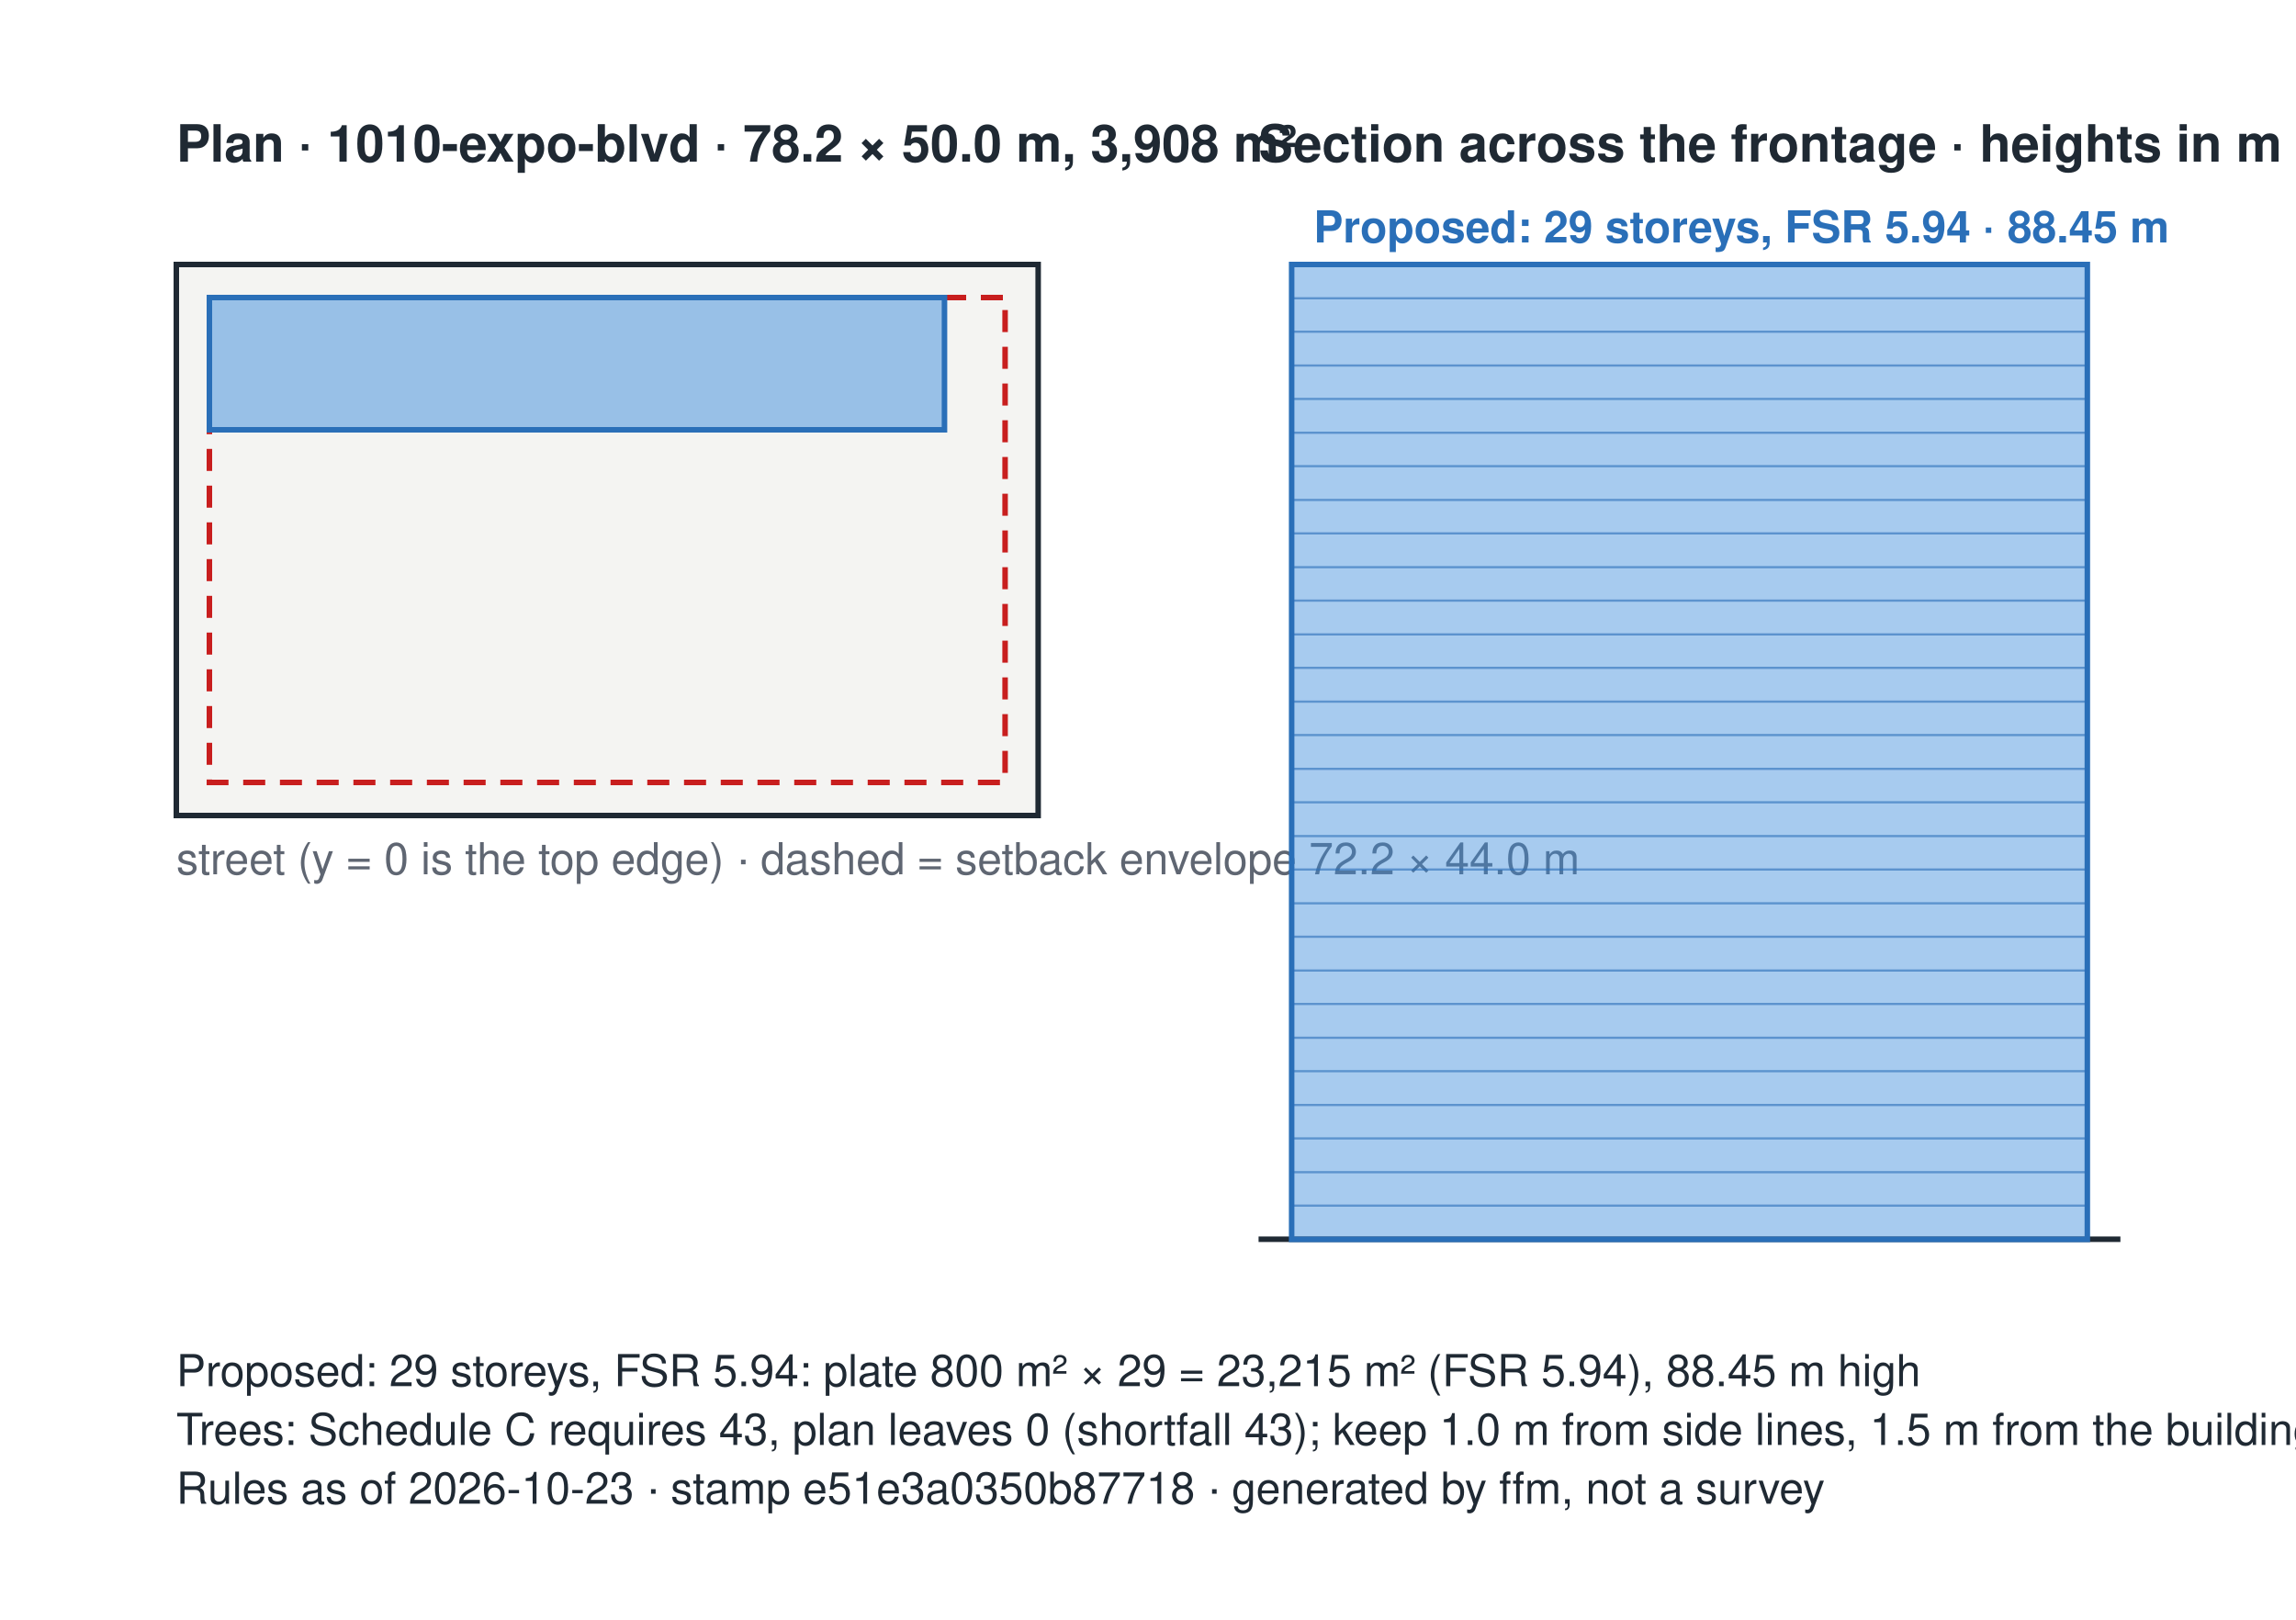
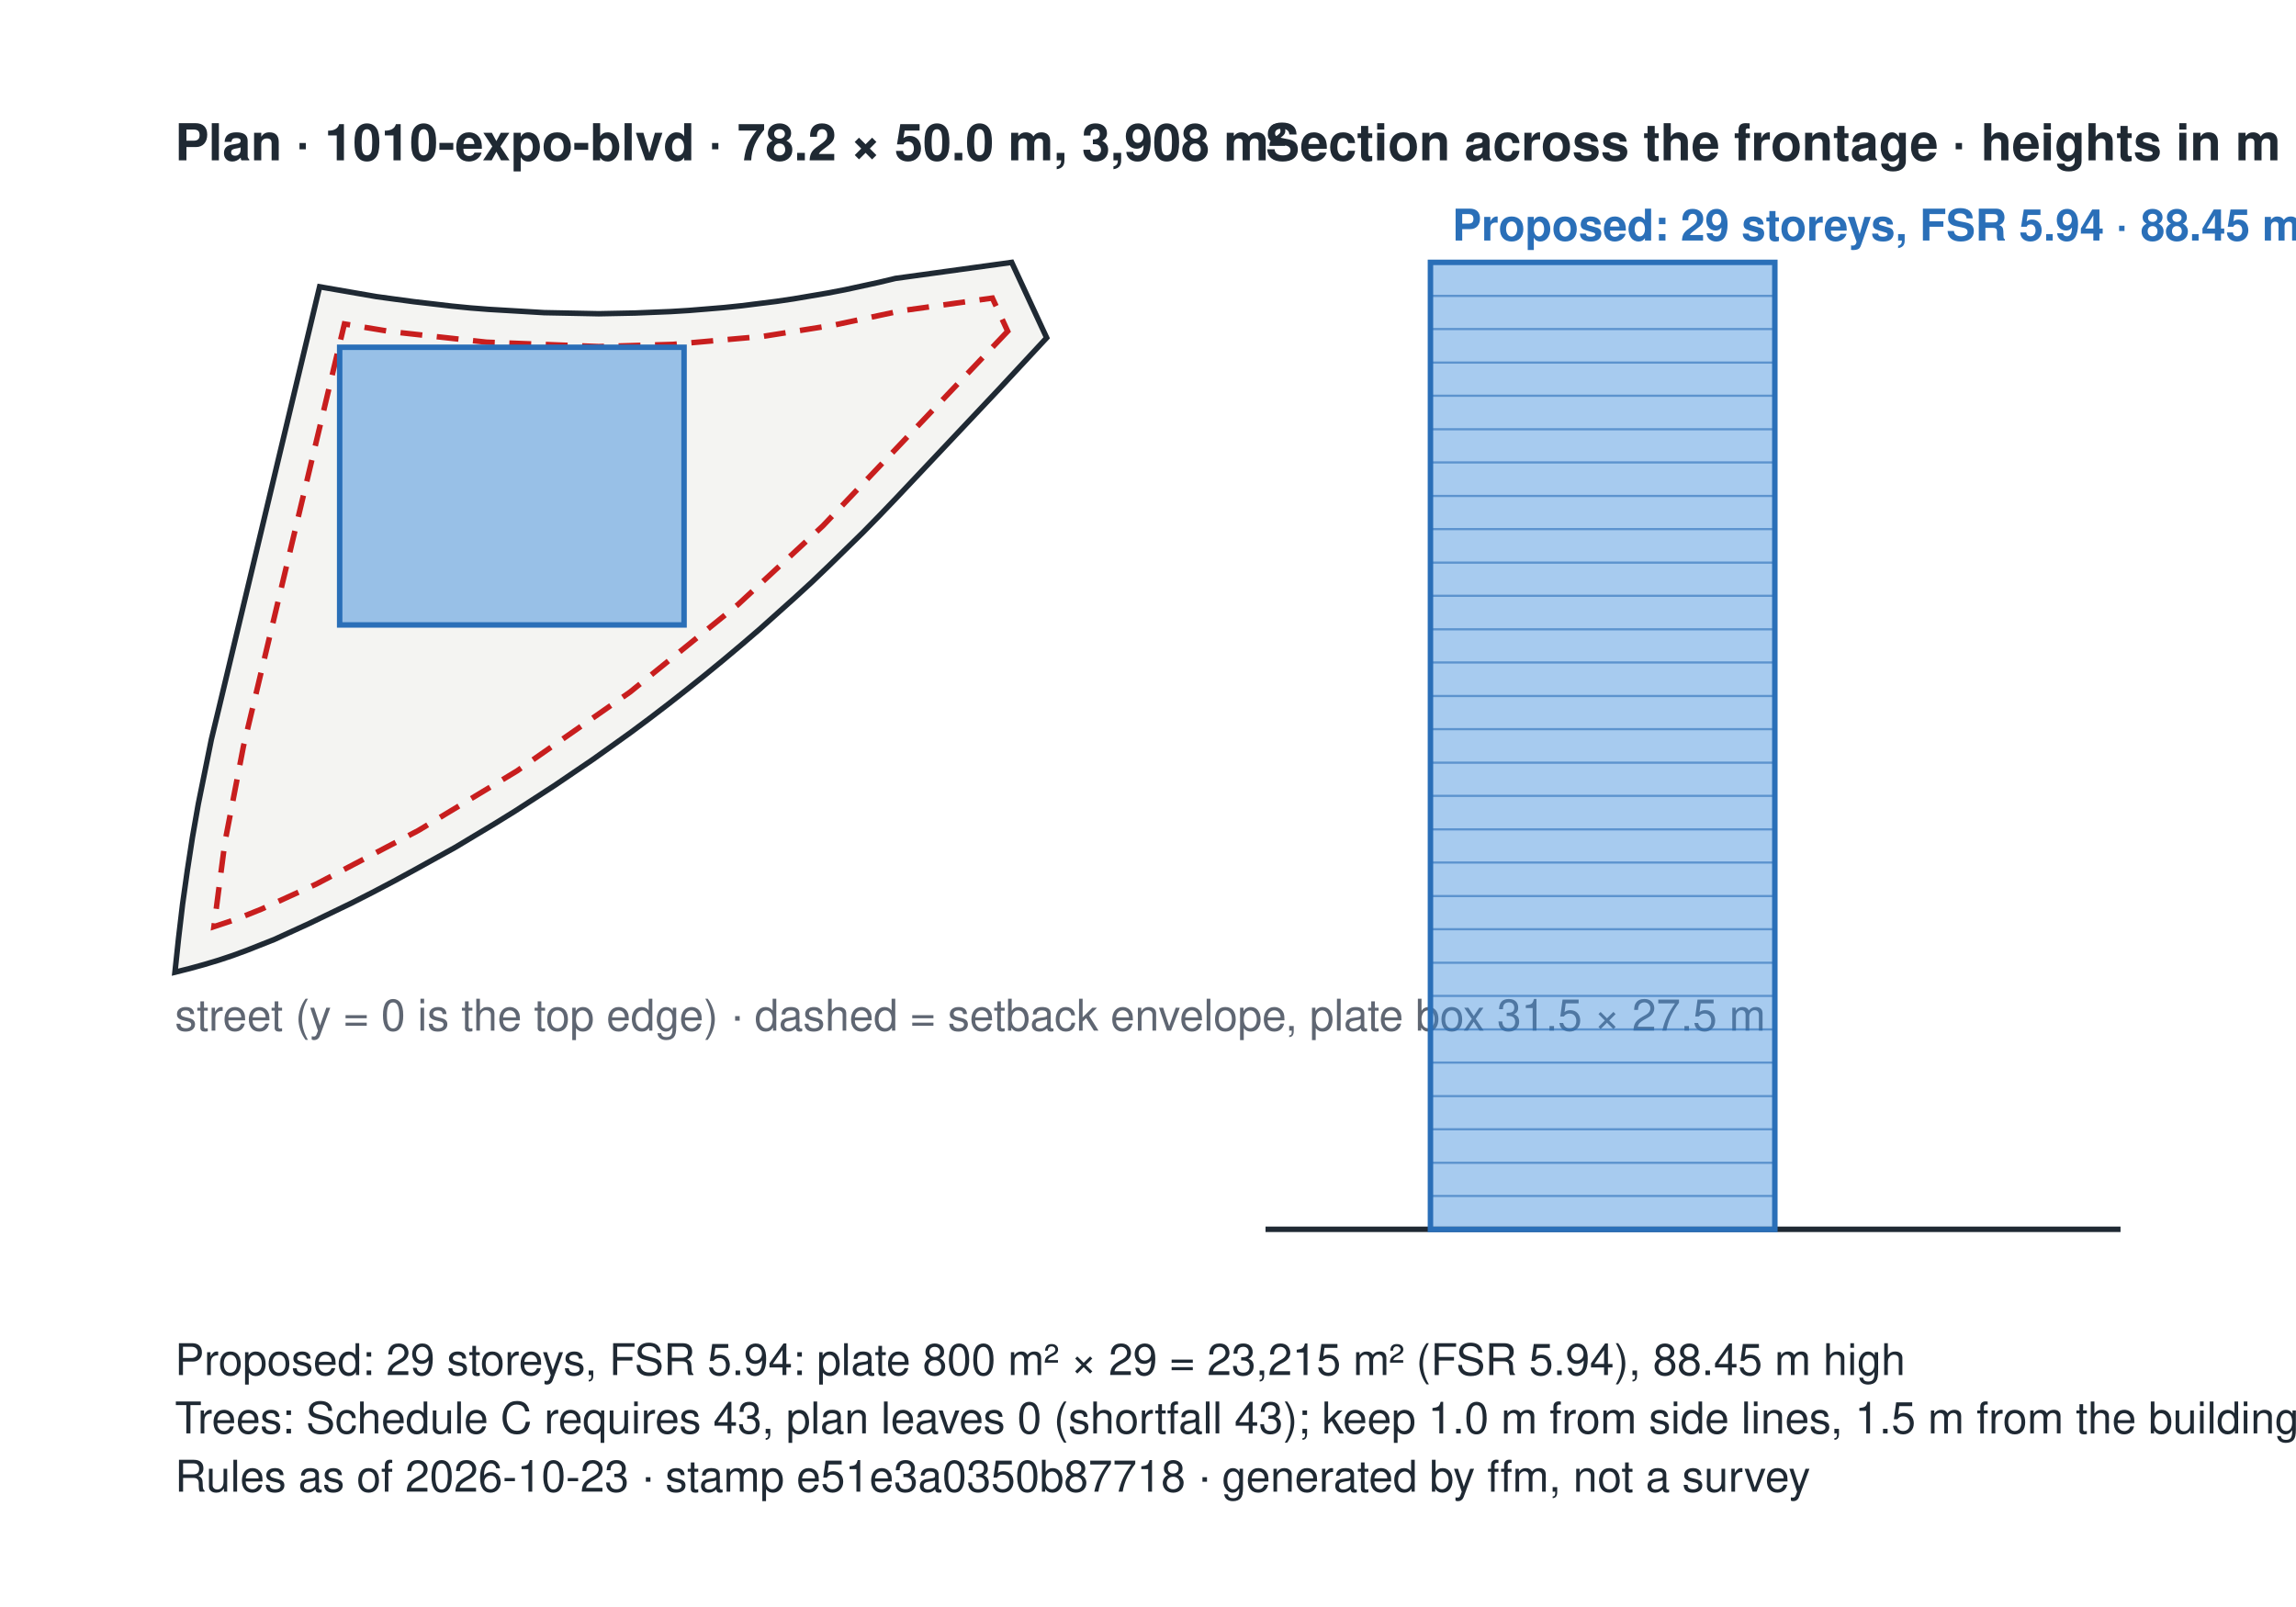
- <svg xmlns="http://www.w3.org/2000/svg" width="625" height="441" viewBox="0 0 625 441" font-family="IBM Plex Sans, Helvetica, Arial, sans-serif" font-size="12" fill="#1f2933">
+ <svg xmlns="http://www.w3.org/2000/svg" width="630" height="441" viewBox="0 0 630 441" font-family="IBM Plex Sans, Helvetica, Arial, sans-serif" font-size="12" fill="#1f2933">
  <rect width="100%" height="100%" fill="#ffffff" />
  <text x="48" y="44" font-size="14" font-weight="600">Plan · 1010-expo-blvd · 78.2 × 50.0 m, 3,908 m²</text>
-   <polygon points="48.0,72.0 282.6,72.0 282.6,222.0 48.0,222.0" fill="#f4f4f2" stroke="#1f2933" stroke-width="1.5" stroke-dasharray="" fill-opacity="1.0" />
-   <polygon points="57.0,81.0 273.6,81.0 273.6,213.0 57.0,213.0" fill="none" stroke="#c81e1e" stroke-width="1.5" stroke-dasharray="6 4" fill-opacity="1.0" />
-   <polygon points="57.0,81.0 257.1,81.0 257.1,117.0 57.0,117.0" fill="#3c8cdc" stroke="#2a6fb8" stroke-width="1.5" stroke-dasharray="" fill-opacity="0.5" />
-   <text x="48" y="238.0" fill="#5f6672">street (y = 0 is the top edge) · dashed = setback envelope 72.2 × 44.0 m</text>
-   <text x="342.6" y="44" font-size="14" font-weight="600">Section across the frontage · heights in m</text>
-   <line x1="342.6" y1="337.35" x2="577.2" y2="337.35" stroke="#1f2933" stroke-width="1.5" />
-   <rect x="351.6" y="72.0" width="216.6" height="265.4" fill="#3c8cdc" fill-opacity="0.45" stroke="#2a6fb8" stroke-width="1.5" />
-   <line x1="351.6" y1="328.2" x2="568.2" y2="328.2" stroke="#2a6fb8" stroke-width="0.6" stroke-opacity="0.6" />
-   <line x1="351.6" y1="319.1" x2="568.2" y2="319.1" stroke="#2a6fb8" stroke-width="0.6" stroke-opacity="0.6" />
-   <line x1="351.6" y1="309.9" x2="568.2" y2="309.9" stroke="#2a6fb8" stroke-width="0.6" stroke-opacity="0.6" />
-   <line x1="351.6" y1="300.8" x2="568.2" y2="300.8" stroke="#2a6fb8" stroke-width="0.6" stroke-opacity="0.6" />
-   <line x1="351.6" y1="291.6" x2="568.2" y2="291.6" stroke="#2a6fb8" stroke-width="0.6" stroke-opacity="0.6" />
-   <line x1="351.6" y1="282.5" x2="568.2" y2="282.5" stroke="#2a6fb8" stroke-width="0.6" stroke-opacity="0.6" />
-   <line x1="351.6" y1="273.3" x2="568.2" y2="273.3" stroke="#2a6fb8" stroke-width="0.6" stroke-opacity="0.6" />
-   <line x1="351.6" y1="264.2" x2="568.2" y2="264.2" stroke="#2a6fb8" stroke-width="0.6" stroke-opacity="0.6" />
-   <line x1="351.6" y1="255.0" x2="568.2" y2="255.0" stroke="#2a6fb8" stroke-width="0.6" stroke-opacity="0.6" />
-   <line x1="351.6" y1="245.9" x2="568.2" y2="245.9" stroke="#2a6fb8" stroke-width="0.6" stroke-opacity="0.6" />
-   <line x1="351.6" y1="236.7" x2="568.2" y2="236.7" stroke="#2a6fb8" stroke-width="0.6" stroke-opacity="0.6" />
-   <line x1="351.6" y1="227.6" x2="568.2" y2="227.6" stroke="#2a6fb8" stroke-width="0.6" stroke-opacity="0.6" />
-   <line x1="351.6" y1="218.4" x2="568.2" y2="218.4" stroke="#2a6fb8" stroke-width="0.6" stroke-opacity="0.6" />
-   <line x1="351.6" y1="209.3" x2="568.2" y2="209.3" stroke="#2a6fb8" stroke-width="0.6" stroke-opacity="0.6" />
-   <line x1="351.6" y1="200.1" x2="568.2" y2="200.1" stroke="#2a6fb8" stroke-width="0.6" stroke-opacity="0.6" />
-   <line x1="351.6" y1="191.0" x2="568.2" y2="191.0" stroke="#2a6fb8" stroke-width="0.6" stroke-opacity="0.6" />
-   <line x1="351.6" y1="181.8" x2="568.2" y2="181.8" stroke="#2a6fb8" stroke-width="0.6" stroke-opacity="0.6" />
-   <line x1="351.6" y1="172.7" x2="568.2" y2="172.7" stroke="#2a6fb8" stroke-width="0.6" stroke-opacity="0.6" />
-   <line x1="351.6" y1="163.5" x2="568.2" y2="163.5" stroke="#2a6fb8" stroke-width="0.6" stroke-opacity="0.6" />
-   <line x1="351.6" y1="154.4" x2="568.2" y2="154.4" stroke="#2a6fb8" stroke-width="0.6" stroke-opacity="0.6" />
-   <line x1="351.6" y1="145.2" x2="568.2" y2="145.2" stroke="#2a6fb8" stroke-width="0.6" stroke-opacity="0.6" />
-   <line x1="351.6" y1="136.1" x2="568.2" y2="136.1" stroke="#2a6fb8" stroke-width="0.6" stroke-opacity="0.6" />
-   <line x1="351.6" y1="126.9" x2="568.2" y2="126.9" stroke="#2a6fb8" stroke-width="0.6" stroke-opacity="0.6" />
-   <line x1="351.6" y1="117.8" x2="568.2" y2="117.8" stroke="#2a6fb8" stroke-width="0.6" stroke-opacity="0.6" />
-   <line x1="351.6" y1="108.6" x2="568.2" y2="108.6" stroke="#2a6fb8" stroke-width="0.6" stroke-opacity="0.6" />
-   <line x1="351.6" y1="99.5" x2="568.2" y2="99.5" stroke="#2a6fb8" stroke-width="0.6" stroke-opacity="0.6" />
-   <line x1="351.6" y1="90.3" x2="568.2" y2="90.3" stroke="#2a6fb8" stroke-width="0.6" stroke-opacity="0.6" />
-   <line x1="351.6" y1="81.2" x2="568.2" y2="81.2" stroke="#2a6fb8" stroke-width="0.6" stroke-opacity="0.6" />
-   <text x="357.6" y="66.0" fill="#2a6fb8" font-weight="600">Proposed: 29 storeys, FSR 5.94 · 88.45 m</text>
+   <polygon points="287.2,92.7 274.0,106.9 245.9,136.7 241.4,141.4 236.8,146.1 232.1,150.7 227.5,155.2 222.8,159.7 218.0,164.1 213.2,168.4 208.4,172.7 203.5,176.9 198.5,181.1 193.5,185.2 188.5,189.2 183.4,193.2 178.3,197.1 173.2,200.9 167.9,204.7 162.7,208.4 157.4,212.0 152.1,215.6 146.7,219.1 141.3,222.6 135.8,226.0 130.3,229.3 124.8,232.6 119.2,235.7 113.6,238.8 107.9,241.9 102.2,244.9 96.5,247.8 90.7,250.6 84.9,253.4 79.0,256.1 75.3,257.8 71.5,259.3 67.7,260.8 63.9,262.2 60.0,263.5 56.0,264.7 52.0,265.8 48.0,266.8 49.0,257.4 50.1,248.1 51.4,238.9 52.8,229.8 54.4,220.7 56.2,211.8 58.0,202.9 60.1,194.2 87.7,78.7 92.9,79.6 98.1,80.5 103.3,81.4 108.4,82.1 113.6,82.8 118.8,83.4 123.9,84.0 129.0,84.5 134.1,84.9 139.2,85.2 144.3,85.5 149.3,85.8 154.4,85.9 159.4,86.0 164.3,86.1 169.3,86.0 174.3,85.9 179.2,85.7 184.1,85.5 189.0,85.2 193.9,84.8 198.7,84.4 203.5,83.9 208.3,83.3 213.1,82.7 217.8,82.0 222.5,81.2 227.2,80.4 231.9,79.5 236.5,78.5 241.1,77.5 245.7,76.4 277.6,72.0" fill="#f4f4f2" stroke="#1f2933" stroke-width="1.5" stroke-dasharray="" fill-opacity="1.0" />
+   <polygon points="276.5,90.9 225.8,144.3 202.5,165.9 172.9,189.9 141.8,211.6 114.8,227.9 86.8,242.6 71.7,249.5 64.7,252.3 58.7,254.3 61.7,231.2 66.8,204.8 94.5,88.9 107.2,91.0 133.5,93.9 164.3,95.1 184.7,94.5 209.4,92.3 228.9,89.2 247.2,85.3 272.3,81.8" fill="none" stroke="#c81e1e" stroke-width="1.5" stroke-dasharray="6 4" fill-opacity="1.0" />
+   <polygon points="93.2,95.3 187.7,95.3 187.7,171.5 93.2,171.5" fill="#3c8cdc" stroke="#2a6fb8" stroke-width="1.5" stroke-dasharray="" fill-opacity="0.5" />
+   <text x="48" y="282.82" fill="#5f6672">street (y = 0 is the top edge) · dashed = setback envelope, plate box 31.5 × 27.5 m</text>
+   <text x="347.25" y="44" font-size="14" font-weight="600">Section across the frontage · heights in m</text>
+   <line x1="347.25" y1="337.35" x2="581.85" y2="337.35" stroke="#1f2933" stroke-width="1.5" />
+   <rect x="392.5" y="72.0" width="94.5" height="265.4" fill="#3c8cdc" fill-opacity="0.45" stroke="#2a6fb8" stroke-width="1.5" />
+   <line x1="392.5" y1="328.2" x2="487.0" y2="328.2" stroke="#2a6fb8" stroke-width="0.6" stroke-opacity="0.6" />
+   <line x1="392.5" y1="319.1" x2="487.0" y2="319.1" stroke="#2a6fb8" stroke-width="0.6" stroke-opacity="0.6" />
+   <line x1="392.5" y1="309.9" x2="487.0" y2="309.9" stroke="#2a6fb8" stroke-width="0.6" stroke-opacity="0.6" />
+   <line x1="392.5" y1="300.8" x2="487.0" y2="300.8" stroke="#2a6fb8" stroke-width="0.6" stroke-opacity="0.6" />
+   <line x1="392.5" y1="291.6" x2="487.0" y2="291.6" stroke="#2a6fb8" stroke-width="0.6" stroke-opacity="0.6" />
+   <line x1="392.5" y1="282.5" x2="487.0" y2="282.5" stroke="#2a6fb8" stroke-width="0.6" stroke-opacity="0.6" />
+   <line x1="392.5" y1="273.3" x2="487.0" y2="273.3" stroke="#2a6fb8" stroke-width="0.6" stroke-opacity="0.6" />
+   <line x1="392.5" y1="264.2" x2="487.0" y2="264.2" stroke="#2a6fb8" stroke-width="0.6" stroke-opacity="0.6" />
+   <line x1="392.5" y1="255.0" x2="487.0" y2="255.0" stroke="#2a6fb8" stroke-width="0.6" stroke-opacity="0.6" />
+   <line x1="392.5" y1="245.9" x2="487.0" y2="245.9" stroke="#2a6fb8" stroke-width="0.6" stroke-opacity="0.6" />
+   <line x1="392.5" y1="236.7" x2="487.0" y2="236.7" stroke="#2a6fb8" stroke-width="0.6" stroke-opacity="0.6" />
+   <line x1="392.5" y1="227.6" x2="487.0" y2="227.6" stroke="#2a6fb8" stroke-width="0.6" stroke-opacity="0.6" />
+   <line x1="392.5" y1="218.4" x2="487.0" y2="218.4" stroke="#2a6fb8" stroke-width="0.6" stroke-opacity="0.6" />
+   <line x1="392.5" y1="209.3" x2="487.0" y2="209.3" stroke="#2a6fb8" stroke-width="0.6" stroke-opacity="0.6" />
+   <line x1="392.5" y1="200.1" x2="487.0" y2="200.1" stroke="#2a6fb8" stroke-width="0.6" stroke-opacity="0.6" />
+   <line x1="392.5" y1="191.0" x2="487.0" y2="191.0" stroke="#2a6fb8" stroke-width="0.6" stroke-opacity="0.6" />
+   <line x1="392.5" y1="181.8" x2="487.0" y2="181.8" stroke="#2a6fb8" stroke-width="0.6" stroke-opacity="0.6" />
+   <line x1="392.5" y1="172.7" x2="487.0" y2="172.7" stroke="#2a6fb8" stroke-width="0.6" stroke-opacity="0.6" />
+   <line x1="392.5" y1="163.5" x2="487.0" y2="163.5" stroke="#2a6fb8" stroke-width="0.6" stroke-opacity="0.6" />
+   <line x1="392.5" y1="154.4" x2="487.0" y2="154.4" stroke="#2a6fb8" stroke-width="0.6" stroke-opacity="0.6" />
+   <line x1="392.5" y1="145.2" x2="487.0" y2="145.2" stroke="#2a6fb8" stroke-width="0.6" stroke-opacity="0.6" />
+   <line x1="392.5" y1="136.1" x2="487.0" y2="136.1" stroke="#2a6fb8" stroke-width="0.6" stroke-opacity="0.6" />
+   <line x1="392.5" y1="126.9" x2="487.0" y2="126.9" stroke="#2a6fb8" stroke-width="0.6" stroke-opacity="0.6" />
+   <line x1="392.5" y1="117.8" x2="487.0" y2="117.8" stroke="#2a6fb8" stroke-width="0.6" stroke-opacity="0.6" />
+   <line x1="392.5" y1="108.6" x2="487.0" y2="108.6" stroke="#2a6fb8" stroke-width="0.6" stroke-opacity="0.6" />
+   <line x1="392.5" y1="99.5" x2="487.0" y2="99.5" stroke="#2a6fb8" stroke-width="0.6" stroke-opacity="0.6" />
+   <line x1="392.5" y1="90.3" x2="487.0" y2="90.3" stroke="#2a6fb8" stroke-width="0.6" stroke-opacity="0.6" />
+   <line x1="392.5" y1="81.2" x2="487.0" y2="81.2" stroke="#2a6fb8" stroke-width="0.6" stroke-opacity="0.6" />
+   <text x="398.5" y="66.0" fill="#2a6fb8" font-weight="600">Proposed: 29 storeys, FSR 5.94 · 88.45 m</text>
  <text x="48" y="377.35" fill="#1f2933">Proposed: 29 storeys, FSR 5.94: plate 800 m² × 29 = 23,215 m² (FSR 5.94), 88.45 m high</text>
  <text x="48" y="393.35" fill="#1f2933">Trees: Schedule C requires 43, plan leaves 0 (shortfall 43); keep 1.0 m from side lines, 1.5 m from the building, 2.5 m apart</text>
  <text x="48" y="409.35" fill="#1f2933">Rules as of 2026-10-23 · stamp e51e3a0350b87718 · generated by ffm, not a survey</text>
</svg>
